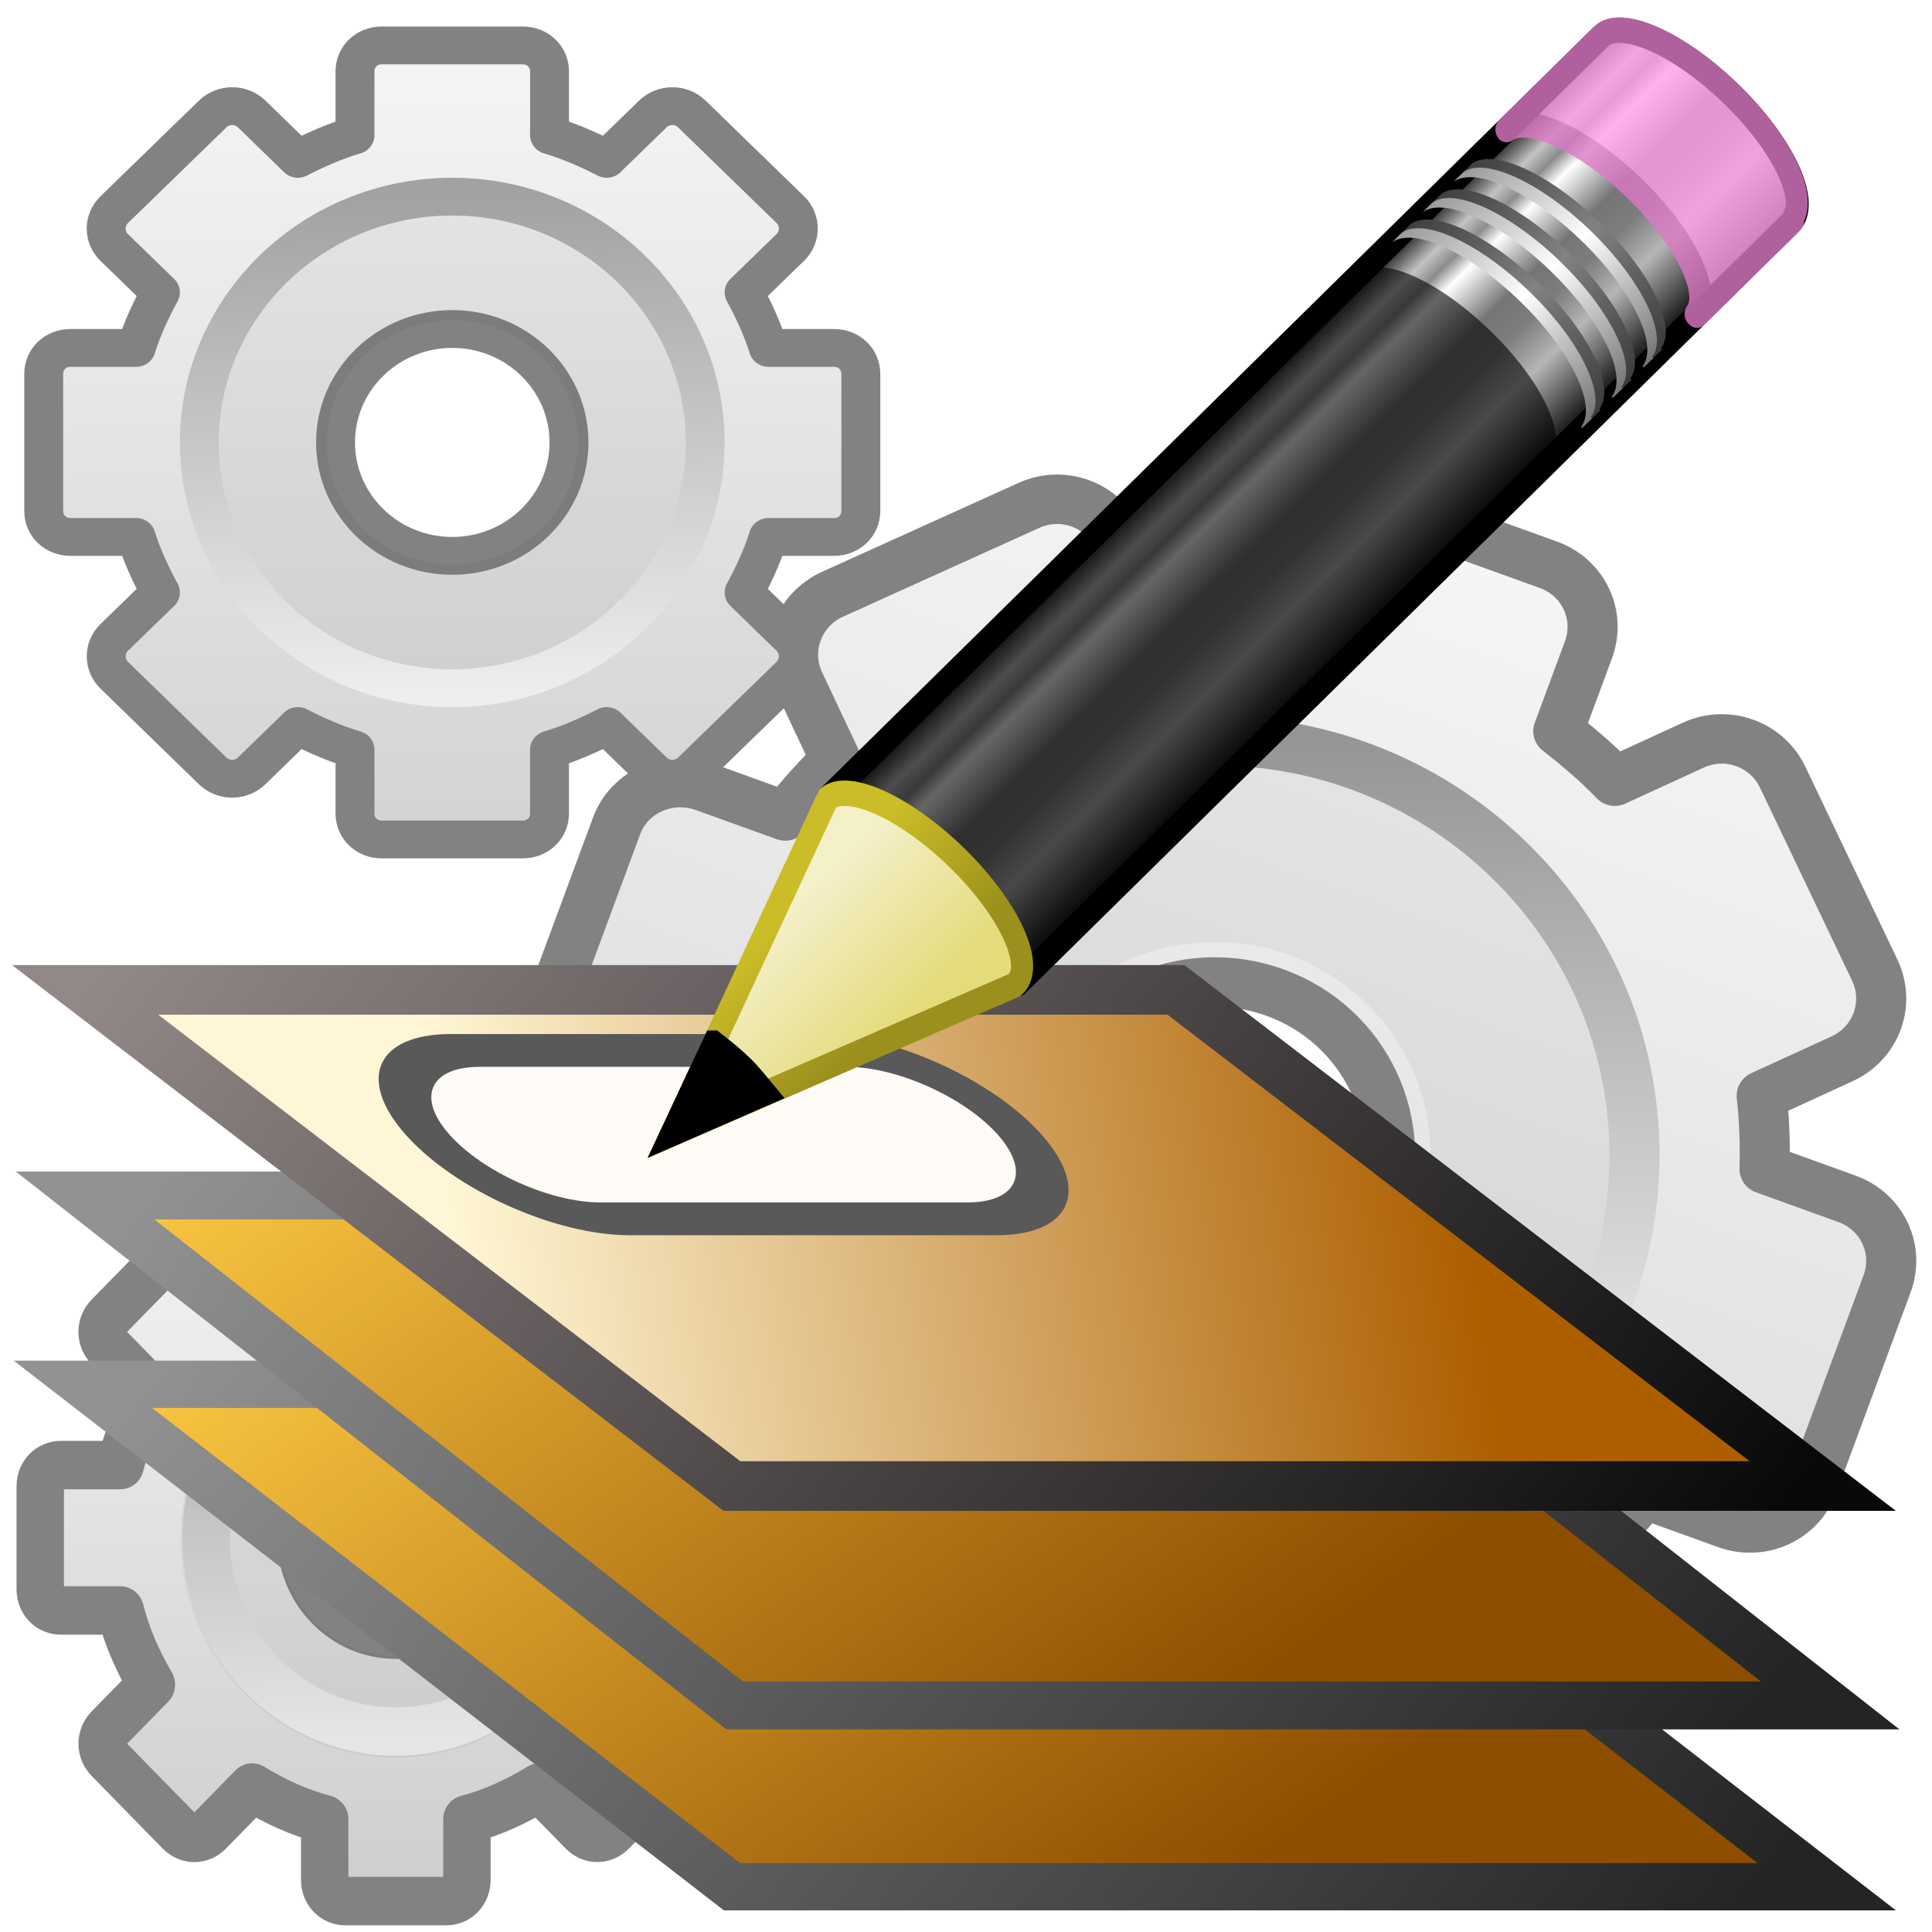
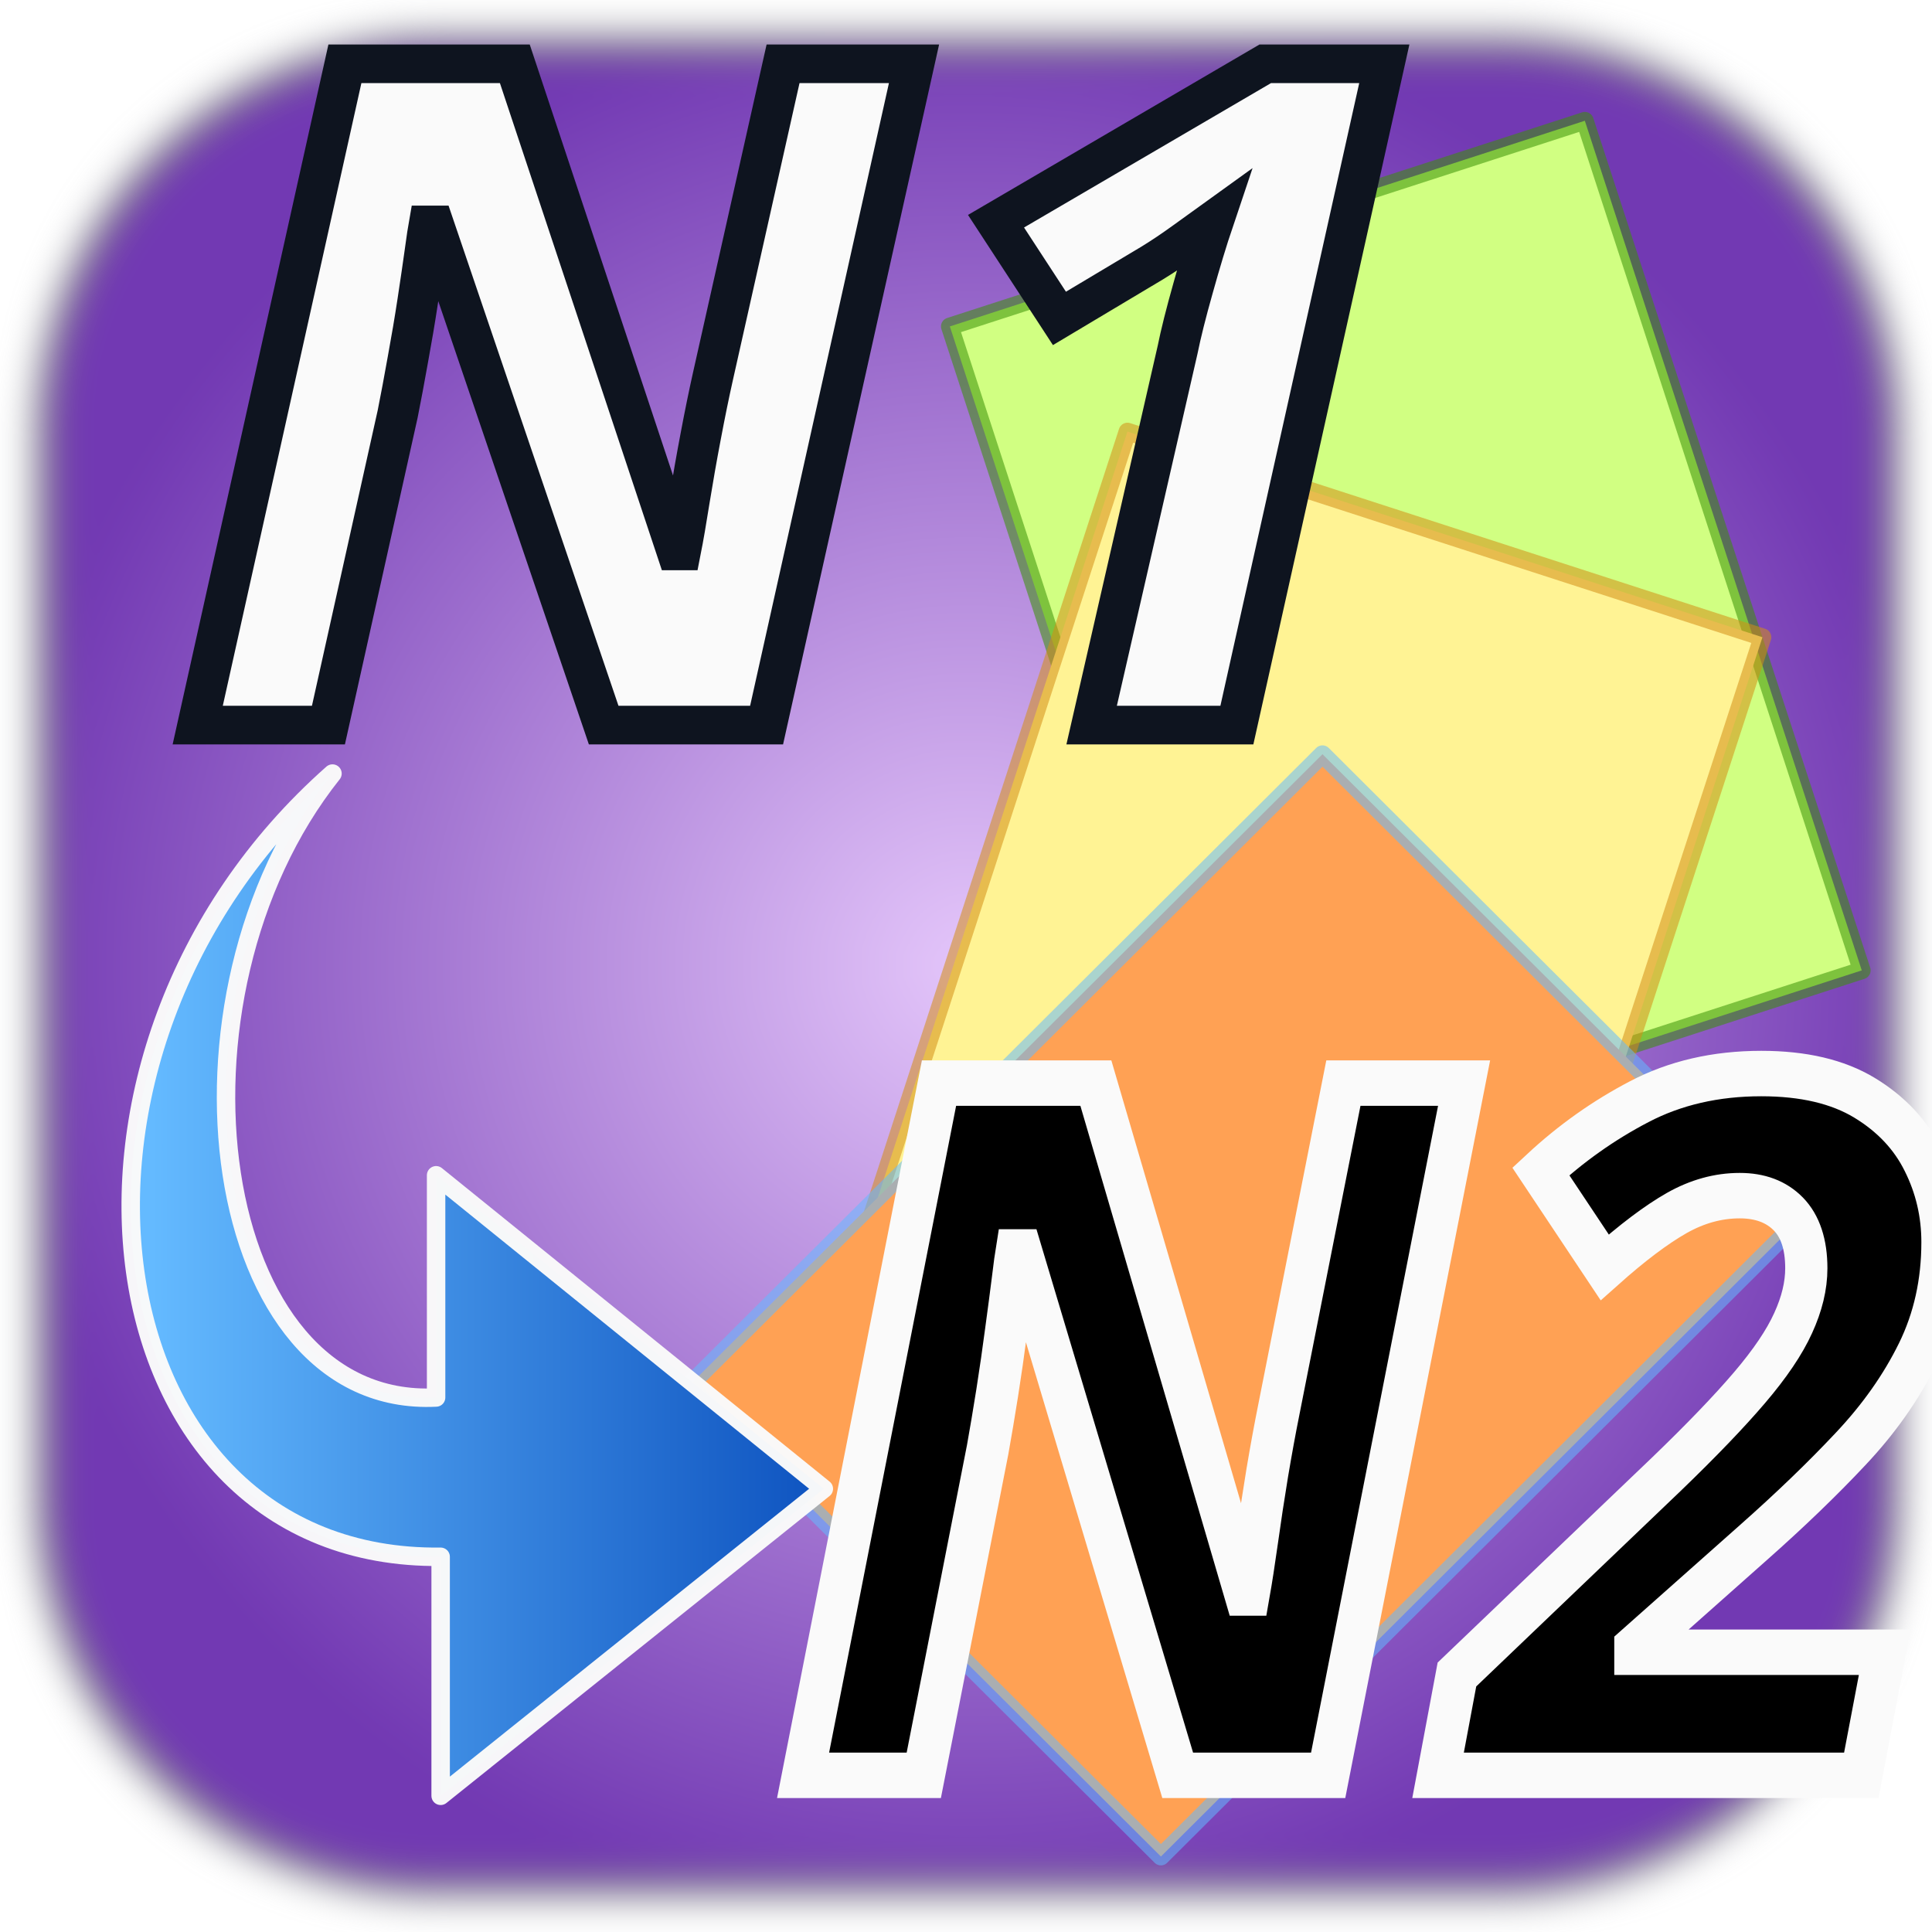
- <svg xmlns="http://www.w3.org/2000/svg" xmlns:xlink="http://www.w3.org/1999/xlink" version="1.1" width="128" height="128" id="svg3277">
-   <defs id="defs3279">
-     <linearGradient id="linearGradient989">
-       <stop id="stop985" offset="0" style="stop-color:#8e4e00;stop-opacity:1" />
-       <stop id="stop987" offset="1" style="stop-color:#f9c440;stop-opacity:1" />
+ <svg xmlns="http://www.w3.org/2000/svg" xmlns:xlink="http://www.w3.org/1999/xlink" width="128" height="128" viewBox="0 0 128 128" version="1.1" id="SVGRoot">
+   <defs id="defs815">
+     <linearGradient id="linearGradient8401">
+       <stop style="stop-color:#e4c6fa;stop-opacity:1" offset="0" id="stop8397" />
+       <stop style="stop-color:#7239b3;stop-opacity:1" offset="1" id="stop8399" />
    </linearGradient>
-     <linearGradient id="linearGradient967">
-       <stop style="stop-color:#242424;stop-opacity:1" offset="0" id="stop963" />
-       <stop style="stop-color:#929292;stop-opacity:1" offset="1" id="stop965" />
+     <linearGradient id="linearGradient13091">
+       <stop offset="0" style="stop-color:#0d52bf;stop-opacity:1" id="stop13083" />
+       <stop offset="1" style="stop-color:#64baff;stop-opacity:1" id="stop13089" />
    </linearGradient>
-     <linearGradient id="linearGradient1748">
-       <stop id="stop1744" offset="0" style="stop-color:#090909;stop-opacity:1" />
-       <stop id="stop1746" offset="1" style="stop-color:#938888;stop-opacity:1" />
+     <linearGradient x1="39.433" y1="15.047" x2="12.224" y2="15.047" id="linearGradient3234-4" xlink:href="#linearGradient2867-449-88-871-390-598-476-591-434-148-57-177" gradientUnits="userSpaceOnUse" gradientTransform="matrix(1.653871,0,0,-2.016147,-10.21628,64.33646)" />
+     <linearGradient id="linearGradient2867-449-88-871-390-598-476-591-434-148-57-177">
+       <stop id="stop3750" style="stop-color:#8cd5ff;stop-opacity:1" offset="0" />
+       <stop id="stop3752" style="stop-color:#64baff;stop-opacity:1" offset="0.262" />
+       <stop id="stop3754" style="stop-color:#3689e6;stop-opacity:1" offset="0.727" />
+       <stop id="stop3756" style="stop-color:#0d52bf;stop-opacity:1" offset="1" />
    </linearGradient>
-     <linearGradient id="linearGradient1558">
-       <stop style="stop-color:#ad5f00;stop-opacity:1" offset="0" id="stop1554" />
-       <stop style="stop-color:#fff6d5;stop-opacity:1" offset="1" id="stop1556" />
-     </linearGradient>
-     <linearGradient id="linearGradient3155">
-       <stop id="stop3157" style="stop-color:#000000;stop-opacity:1" offset="0" />
-       <stop id="stop3171" style="stop-color:#c3c3c3;stop-opacity:1" offset="0.135" />
-       <stop id="stop3173" style="stop-color:#8c8c8c;stop-opacity:1" offset="0.202" />
-       <stop id="stop3163" style="stop-color:#ffffff;stop-opacity:1" offset="0.27" />
-       <stop id="stop3165" style="stop-color:#757575;stop-opacity:1" offset="0.447" />
-       <stop id="stop3167" style="stop-color:#7d7d7d;stop-opacity:1" offset="0.571" />
-       <stop id="stop3169" style="stop-color:#b6b6b6;stop-opacity:1" offset="0.72" />
-       <stop id="stop3159" style="stop-color:#000000;stop-opacity:1" offset="1" />
-     </linearGradient>
-     <linearGradient x1="23.576" y1="25.357" x2="23.576" y2="31.211" id="linearGradient3265" xlink:href="#linearGradient3155" gradientUnits="userSpaceOnUse" gradientTransform="matrix(1.138015,-0.9770483,1.167803,0.9927227,-100.216,7.691628)" spreadMethod="pad" />
-     <linearGradient x1="30.038" y1="24.99" x2="30.038" y2="30" id="linearGradient3260" xlink:href="#linearGradient3240" gradientUnits="userSpaceOnUse" gradientTransform="matrix(1.105845,-0.9494285,1.366701,1.161801,-103.9709,3.045488)" />
-     <linearGradient x1="30.038" y1="24.99" x2="30.038" y2="30" id="linearGradient3257" xlink:href="#linearGradient3223" gradientUnits="userSpaceOnUse" gradientTransform="matrix(1.105845,-0.9494285,1.366701,1.161801,-104.2876,3.317392)" />
-     <linearGradient x1="30.038" y1="24.99" x2="30.038" y2="30" id="linearGradient3254" xlink:href="#linearGradient3240" gradientUnits="userSpaceOnUse" gradientTransform="matrix(1.105845,-0.9494285,1.366701,1.161801,-102.8704,2.100625)" />
-     <linearGradient x1="30.038" y1="24.99" x2="30.038" y2="30" id="linearGradient3251" xlink:href="#linearGradient3223" gradientUnits="userSpaceOnUse" gradientTransform="matrix(1.105845,-0.9494285,1.366701,1.161801,-103.1871,2.372529)" />
-     <linearGradient id="linearGradient3240">
-       <stop id="stop3242" style="stop-color:#3e3e3e;stop-opacity:1" offset="0" />
-       <stop id="stop3244" style="stop-color:#828282;stop-opacity:1" offset="0.5" />
-       <stop id="stop3246" style="stop-color:#3c3c3c;stop-opacity:1" offset="1" />
-     </linearGradient>
-     <linearGradient x1="30.038" y1="24.99" x2="30.038" y2="30" id="linearGradient3248" xlink:href="#linearGradient3240" gradientUnits="userSpaceOnUse" gradientTransform="matrix(1.105845,-0.9494285,1.366701,1.161801,-101.7645,1.151197)" />
-     <linearGradient id="linearGradient3223">
-       <stop id="stop3225" style="stop-color:#999999;stop-opacity:1" offset="0" />
-       <stop id="stop3231" style="stop-color:#ffffff;stop-opacity:1" offset="0.5" />
-       <stop id="stop3227" style="stop-color:#777777;stop-opacity:1" offset="1" />
-     </linearGradient>
-     <linearGradient x1="30.038" y1="24.99" x2="30.038" y2="30" id="linearGradient3245" xlink:href="#linearGradient3223" gradientUnits="userSpaceOnUse" gradientTransform="matrix(1.105845,-0.9494285,1.366701,1.161801,-102.0812,1.423101)" />
-     <linearGradient id="linearGradient3191">
-       <stop id="stop3193" style="stop-color:#cbbd27;stop-opacity:1" offset="0" />
-       <stop id="stop3195" style="stop-color:#9b901d;stop-opacity:1" offset="1" />
-     </linearGradient>
-     <linearGradient x1="5.518" y1="37.372" x2="9.522" y2="41.392" id="linearGradient3270" xlink:href="#linearGradient3191" gradientUnits="userSpaceOnUse" gradientTransform="matrix(0.9291561,0,0,0.7931815,-65.57742,-3.165333)" />
-     <linearGradient id="linearGradient3290">
-       <stop id="stop3292" style="stop-color:#e4db7b;stop-opacity:1" offset="0" />
-       <stop id="stop3294" style="stop-color:#f4f0c8;stop-opacity:1" offset="1" />
-     </linearGradient>
-     <linearGradient x1="9" y1="29.057" x2="9" y2="26.03" id="linearGradient3268" xlink:href="#linearGradient3290" gradientUnits="userSpaceOnUse" gradientTransform="matrix(1.105845,-0.9494285,1.366701,1.161801,-104.3909,3.40609)" />
-     <linearGradient xlink:href="#linearGradient1558" id="linearGradient1560" x1="-69.352" y1="65.041" x2="-91.767" y2="53.002" gradientUnits="userSpaceOnUse" gradientTransform="matrix(2.316664,0,0,1.759034,146.873,26.08514)" />
-     <linearGradient xlink:href="#linearGradient1748" id="linearGradient1742" gradientUnits="userSpaceOnUse" x1="-66.851" y1="76.491" x2="-97.868" y2="46.427" gradientTransform="matrix(2.316664,0,0,1.759034,146.873,26.08514)" />
-     <linearGradient xlink:href="#linearGradient989" id="linearGradient1560-6" x1="-77.816" y1="72.352" x2="-97.11" y2="48.045" gradientUnits="userSpaceOnUse" gradientTransform="matrix(2.326472,0,0,1.781931,132.4404,45.53578)" />
-     <linearGradient xlink:href="#linearGradient967" id="linearGradient1742-3" gradientUnits="userSpaceOnUse" x1="-67.612" y1="76.321" x2="-97.154" y2="47.171" gradientTransform="matrix(2.326472,0,0,1.781931,132.4404,45.53578)" />
-     <linearGradient x1="32.036" y1="19" x2="32.036" y2="47.012" id="linearGradient3326" xlink:href="#linearGradient3309-8" gradientUnits="userSpaceOnUse" gradientTransform="rotate(20.06898,71.53678,-17.8854)" />
-     <linearGradient x1="63.999" y1="3.1" x2="63.999" y2="122.899" id="linearGradient3309-8" gradientUnits="userSpaceOnUse">
-       <stop id="stop3311-4" style="stop-color:#f6f6f6;stop-opacity:1" offset="0" />
-       <stop id="stop3313-8" style="stop-color:#d2d2d2;stop-opacity:1" offset="1" />
-     </linearGradient>
-     <linearGradient x1="25.923" y1="19" x2="25.923" y2="47.045" id="linearGradient3328" xlink:href="#linearGradient3397-1" gradientUnits="userSpaceOnUse" gradientTransform="rotate(20.06898,71.53678,-17.8854)" />
-     <linearGradient id="linearGradient3397-1">
-       <stop id="stop3399-0" style="stop-color:#aaaaaa;stop-opacity:1" offset="0" />
-       <stop id="stop3401-3" style="stop-color:#8c8c8c;stop-opacity:1" offset="1" />
-     </linearGradient>
-     <linearGradient x1="86.133" y1="105.105" x2="84.639" y2="20.895" id="linearGradient2868" xlink:href="#linearGradient5128-0" gradientUnits="userSpaceOnUse" gradientTransform="matrix(0.2014014,0,0,0.2014015,3.110304,3.311705)" />
-     <linearGradient id="linearGradient5128-0">
-       <stop id="stop5130-4" style="stop-color:#ffffff;stop-opacity:1" offset="0" />
-       <stop id="stop5132-4" style="stop-color:#959595;stop-opacity:1" offset="1" />
-     </linearGradient>
-     <linearGradient x1="34" y1="1" x2="34" y2="23" id="linearGradient3218" xlink:href="#linearGradient3309-8" gradientUnits="userSpaceOnUse" gradientTransform="translate(-24.5)" />
-     <linearGradient x1="40" y1="1" x2="40" y2="23.02" id="linearGradient3228" xlink:href="#linearGradient3397-1" gradientUnits="userSpaceOnUse" gradientTransform="translate(-24.5)" />
-     <linearGradient x1="86.133" y1="105.105" x2="84.639" y2="20.895" id="linearGradient3241" xlink:href="#linearGradient5128-6" gradientUnits="userSpaceOnUse" gradientTransform="matrix(0.1562313,0,0,0.1562313,2.001202,2.157432)" />
-     <linearGradient id="linearGradient5128-6">
-       <stop id="stop5130-43" style="stop-color:#eeeeee;stop-opacity:1" offset="0" />
-       <stop id="stop5132-0" style="stop-color:#a2a2a2;stop-opacity:1" offset="1" />
-     </linearGradient>
-     <linearGradient x1="25" y1="0" x2="25" y2="16" id="linearGradient3262" xlink:href="#linearGradient3309-6" gradientUnits="userSpaceOnUse" gradientTransform="translate(-17.05819)" />
-     <linearGradient x1="63.999" y1="3.1" x2="63.999" y2="122.899" id="linearGradient3309-6" gradientUnits="userSpaceOnUse">
-       <stop id="stop3311-2" style="stop-color:#f6f6f6;stop-opacity:1" offset="0" />
-       <stop id="stop3313-9" style="stop-color:#cccccc;stop-opacity:1" offset="1" />
-     </linearGradient>
-     <linearGradient x1="21" y1="0" x2="21" y2="16.005" id="linearGradient3264" xlink:href="#linearGradient3397-1" gradientUnits="userSpaceOnUse" gradientTransform="translate(-17.05819)" />
-     <linearGradient x1="86.133" y1="105.105" x2="84.639" y2="20.895" id="linearGradient3260-6" xlink:href="#linearGradient5128-3" gradientUnits="userSpaceOnUse" gradientTransform="matrix(0.09614231,0,0,0.09614231,1.846893,1.943036)" />
-     <linearGradient id="linearGradient5128-3">
-       <stop id="stop5130-1" style="stop-color:#e5e5e5;stop-opacity:1" offset="0" />
-       <stop id="stop5132-1" style="stop-color:#ababab;stop-opacity:1" offset="1" />
-     </linearGradient>
-     <linearGradient xlink:href="#linearGradient989" id="linearGradient1560-6-3" x1="-77.816" y1="72.352" x2="-97.11" y2="48.045" gradientUnits="userSpaceOnUse" gradientTransform="matrix(2.324855,0,-2.727128e-8,1.77123,114.5439,67.59557)" />
-     <linearGradient xlink:href="#linearGradient967" id="linearGradient1742-3-5" gradientUnits="userSpaceOnUse" x1="-67.612" y1="76.321" x2="-97.154" y2="47.171" gradientTransform="matrix(2.324855,0,-2.727128e-8,1.77123,114.5439,67.59557)" />
+     <filter style="color-interpolation-filters:sRGB" id="filter8235" x="-0.024" width="1.047" y="-0.024" height="1.049">
+       <feGaussianBlur stdDeviation="0.629" id="feGaussianBlur8237" />
+     </filter>
+     <linearGradient xlink:href="#linearGradient13091" id="linearGradient13081" gradientUnits="userSpaceOnUse" gradientTransform="matrix(1.653871,0,0,-2.016147,-10.21628,64.33646)" x1="39.433" y1="15.047" x2="12.224" y2="15.047" />
+     <radialGradient xlink:href="#linearGradient8401" id="radialGradient8403" cx="32" cy="30.894" fx="32" fy="30.894" r="33.509" gradientTransform="matrix(1,0,0,0.966986,0,1.019926)" gradientUnits="userSpaceOnUse" />
  </defs>
-   <g id="g979" transform="matrix(2.503561,0,0,2.553807,-24.66964,-24.98321)">
-     <g id="layer1-1" transform="matrix(1.325735,0,0,1.28262,20.78824,19.22555)">
-       <path style="display:block;overflow:visible;visibility:visible;fill:url(#linearGradient3326);fill-opacity:1;fill-rule:nonzero;stroke:#828282;stroke-width:1;stroke-linecap:butt;stroke-linejoin:round;stroke-miterlimit:4;stroke-dasharray:none;stroke-dashoffset:0;stroke-opacity:1;marker:none;enable-background:accumulate" id="rect2576" d="m 18.637,2.591 c -0.703,-0.257 -1.496,0.087 -1.753,0.79 l -0.601,1.644 c -0.499,-0.013 -0.994,0.002 -1.485,0.057 L 14.072,3.518 C 13.757,2.839 12.961,2.548 12.282,2.864 L 8.365,4.66 C 7.686,4.976 7.395,5.772 7.711,6.451 l 0.727,1.563 C 8.072,8.359 7.744,8.744 7.427,9.142 L 5.812,8.552 C 5.109,8.295 4.317,8.639 4.06,9.342 L 2.58,13.393 c -0.257,0.703 0.127,1.477 0.83,1.734 l 1.614,0.59 c -0.013,0.509 -0.011,1.014 0.046,1.514 l -1.563,0.727 c -0.679,0.316 -0.97,1.112 -0.654,1.791 l 1.836,3.898 c 0.316,0.679 1.112,0.97 1.791,0.654 l 1.563,-0.727 c 0.34,0.358 0.708,0.689 1.098,1 l -0.601,1.644 c -0.257,0.703 0.127,1.477 0.83,1.734 l 4.021,1.469 c 0.703,0.257 1.466,-0.098 1.723,-0.801 l 0.601,-1.644 c 0.509,0.013 1.014,0.011 1.514,-0.046 l 0.727,1.563 c 0.316,0.679 1.112,0.97 1.791,0.654 l 3.917,-1.796 c 0.679,-0.316 0.97,-1.112 0.654,-1.791 l -0.745,-1.603 c 0.358,-0.34 0.689,-0.708 1,-1.098 l 1.644,0.601 c 0.703,0.257 1.466,-0.098 1.723,-0.801 l 1.48,-4.051 c 0.257,-0.703 -0.098,-1.466 -0.801,-1.723 l -1.644,-0.601 c 0.013,-0.499 -0.003,-0.994 -0.057,-1.485 l 1.603,-0.745 C 29.201,13.738 29.492,12.942 29.176,12.263 L 27.34,8.365 C 27.024,7.686 26.228,7.395 25.549,7.711 L 23.986,8.438 C 23.641,8.072 23.256,7.744 22.858,7.427 L 23.459,5.783 C 23.716,5.08 23.361,4.317 22.658,4.06 Z M 17.201,12.713 c 1.815,0.663 2.749,2.674 2.086,4.489 -0.663,1.815 -2.674,2.749 -4.489,2.086 -1.815,-0.663 -2.749,-2.674 -2.086,-4.489 0.663,-1.815 2.674,-2.749 4.489,-2.086 z" />
-       <path style="opacity:0.05;fill:#000000;fill-opacity:1;stroke:none" id="path3315" d="m 16,8 c -4.411,0 -8,3.589 -8,8 0,4.411 3.589,8 8,8 C 20.411,24 24,20.411 24,16 24,11.589 20.411,8 16,8 Z m 0,3.692 c 2.378,0 4.308,1.93 4.308,4.308 0,2.378 -1.93,4.308 -4.308,4.308 -2.378,0 -4.308,-1.93 -4.308,-4.308 0,-2.378 1.93,-4.308 4.308,-4.308 z" />
-       <path style="fill:none;stroke:url(#linearGradient2868);stroke-width:1;stroke-miterlimit:4;stroke-dasharray:none" id="path28" d="m 16,7.621 c -4.62,0 -8.379,3.759 -8.379,8.379 0,4.62 3.759,8.379 8.379,8.379 4.62,0 8.379,-3.759 8.379,-8.379 0,-4.62 -3.759,-8.379 -8.379,-8.379 z" />
-     </g>
+   <g id="layer1" transform="translate(0,64)">
+     <rect style="opacity:1;fill:url(#radialGradient8403);fill-opacity:1;fill-rule:nonzero;stroke:#7e8087;stroke-width:0.699;stroke-linejoin:miter;stroke-miterlimit:0.3;stroke-dasharray:none;stroke-opacity:1;paint-order:markers fill stroke;filter:url(#filter8235)" id="rect8054" width="64" height="61.787" x="0" y="0" ry="13.007" rx="13.623" transform="matrix(1.912996,0,0,1.975292,2.906124,-61.03543)" />
+     <rect y="-20.92" x="72.963" height="59.205" width="44.222" id="rect1376-3" style="display:inline;opacity:1;fill:#d1ff82;fill-opacity:1;stroke:#3a9104;stroke-width:1.173;stroke-linejoin:round;stroke-miterlimit:4;stroke-dasharray:none;stroke-opacity:0.543" transform="matrix(0.9513406,-0.3081412,0.3098948,0.9507709,0,0)" />
+     <rect y="-56.703" x="60.048" height="59.205" width="44.222" id="rect1376-6" style="display:inline;opacity:1;fill:#fff394;fill-opacity:1;stroke:#d48e15;stroke-width:1.173;stroke-linejoin:round;stroke-miterlimit:4;stroke-dasharray:none;stroke-opacity:0.543" transform="matrix(0.9513406,0.3081412,-0.3098948,0.9507709,0,0)" />
+     <rect y="-71.796" x="51.92" height="59.28" width="44.166" id="rect1376" style="display:inline;opacity:1;fill:#ffa154;fill-opacity:1;stroke:#64baff;stroke-width:1.173;stroke-linejoin:round;stroke-miterlimit:4;stroke-dasharray:none;stroke-opacity:0.543" transform="matrix(0.708215,0.7059969,-0.708215,0.7059969,0,0)" />
+     <text xml:space="preserve" style="font-style:italic;font-variant:normal;font-weight:bold;font-stretch:normal;font-size:62.99px;line-height:1.25;font-family:'Courier 10 Pitch';-inkscape-font-specification:'Courier 10 Pitch, Bold Italic';font-variant-ligatures:normal;font-variant-caps:normal;font-variant-numeric:normal;font-feature-settings:normal;text-align:start;letter-spacing:0px;word-spacing:0px;writing-mode:lr-tb;text-anchor:start;fill:#fafafa;fill-opacity:1;stroke:#0e141f;stroke-width:2.625;" x="11.123" y="-16.383" id="text6110" transform="scale(1.026438,0.9742432)">
+       <tspan id="tspan6116" x="11.123" y="-16.383" style="stroke-width:2.625;fill:#fafafa;stroke:#0e141f;">N1</tspan>
+     </text>
+     <text xml:space="preserve" style="font-style:italic;font-variant:normal;font-weight:bold;font-stretch:normal;font-size:61.911px;line-height:1.25;font-family:'Courier 10 Pitch';-inkscape-font-specification:'Courier 10 Pitch, Bold Italic';font-variant-ligatures:normal;font-variant-caps:normal;font-variant-numeric:normal;font-feature-settings:normal;text-align:start;letter-spacing:0px;word-spacing:0px;writing-mode:lr-tb;text-anchor:start;fill:#000000;fill-opacity:1;stroke:#fafafa;stroke-width:2.902;" x="53.594" y="51.68" id="text6114" transform="scale(0.9638273,1.03753)">
+       <tspan id="tspan6112" x="53.594" y="51.68" style="stroke-width:2.902;stroke:#fafafa;">N2</tspan>
+     </text>
+     <path style="display:block;overflow:visible;visibility:visible;fill:url(#linearGradient13081);fill-opacity:1;fill-rule:nonzero;stroke:#fafafa;stroke-width:1.222;stroke-linecap:butt;stroke-linejoin:round;stroke-miterlimit:7;stroke-dasharray:none;stroke-dashoffset:0;stroke-opacity:0.977;marker:none" id="path3503-2-0" d="M 22.028,-12.75 C 1.028,5.817 5.787,39.421 29.194,39.141 V 54.977 L 54.581,34.636 28.893,13.865 V 28.588 C 13.796,29.355 10.172,2.132 22.028,-12.75 Z" />
  </g>
-   <g id="g2486" transform="matrix(2.57781,0,0,2.505016,-0.9702261,-0.7477619)">
-     <path style="display:block;overflow:visible;visibility:visible;fill:url(#linearGradient3218);fill-opacity:1;fill-rule:nonzero;stroke:#828282;stroke-width:1;stroke-linecap:butt;stroke-linejoin:round;stroke-miterlimit:4;stroke-dasharray:none;stroke-dashoffset:0;stroke-opacity:1;marker:none;enable-background:accumulate" id="rect2426" d="M 10.188,1.5 C 9.799,1.5 9.5,1.799 9.5,2.188 V 3.875 C 8.988,4.032 8.497,4.254 8.031,4.5 L 6.844,3.312 c -0.275,-0.275 -0.725,-0.275 -1,0 L 3.312,5.844 c -0.275,0.275 -0.275,0.725 0,1 L 4.5,8.031 C 4.254,8.497 4.032,8.988 3.875,9.5 H 2.188 C 1.799,9.5 1.5,9.799 1.5,10.188 v 3.625 C 1.5,14.201 1.799,14.5 2.188,14.5 H 3.875 c 0.157,0.512 0.379,1.003 0.625,1.469 l -1.188,1.188 c -0.275,0.275 -0.275,0.725 0,1 l 2.531,2.531 c 0.275,0.275 0.725,0.275 1,0 L 8.031,19.5 C 8.497,19.746 8.988,19.968 9.5,20.125 v 1.688 c 0,0.388 0.299,0.688 0.688,0.688 h 3.625 C 14.201,22.5 14.5,22.201 14.5,21.812 V 20.125 c 0.512,-0.157 1.003,-0.379 1.469,-0.625 l 1.188,1.188 c 0.275,0.275 0.725,0.275 1,0 l 2.531,-2.531 c 0.275,-0.275 0.275,-0.725 0,-1 L 19.5,15.969 C 19.746,15.503 19.968,15.012 20.125,14.5 h 1.688 c 0.388,0 0.688,-0.299 0.688,-0.688 v -3.625 C 22.5,9.799 22.201,9.5 21.812,9.5 H 20.125 C 19.968,8.988 19.746,8.497 19.5,8.031 l 1.188,-1.188 c 0.275,-0.275 0.275,-0.725 0,-1 L 18.156,3.312 c -0.275,-0.275 -0.725,-0.275 -1,0 L 15.969,4.5 C 15.503,4.254 15.012,4.032 14.5,3.875 V 2.188 C 14.5,1.799 14.201,1.5 13.812,1.5 Z M 12,9 c 1.656,0 3,1.344 3,3 0,1.656 -1.344,3 -3,3 -1.656,0 -3,-1.344 -3,-3 0,-1.656 1.344,-3 3,-3 z" />
-     <path style="opacity:0.05;fill:#000000;fill-opacity:1;stroke:none" id="path3315-9" d="m 12,6 c -3.308,-2e-7 -6,2.692 -6,6 0,3.308 2.692,6 6,6 3.308,-1e-6 6,-2.692 6,-6 0,-3.308 -2.692,-6 -6,-6 z m 0,2.769 c 1.783,0 3.231,1.447 3.231,3.231 0,1.783 -1.447,3.231 -3.231,3.231 -1.783,0 -3.231,-1.447 -3.231,-3.231 0,-1.783 1.447,-3.231 3.231,-3.231 z" />
-     <path style="fill:none;stroke:url(#linearGradient3241);stroke-width:1;stroke-miterlimit:4;stroke-dasharray:none" id="path28-2" d="m 12,5.5 c -3.584,0 -6.5,2.916 -6.5,6.5 C 5.5,15.584 8.416,18.5 12,18.5 15.584,18.5 18.5,15.584 18.5,12 18.5,8.416 15.584,5.5 12,5.5 Z" />
-   </g>
-   <g transform="matrix(3.141034,0,0,3.209778,1.095681,76.20184)" id="layer1-0">
-     <g id="g2479">
-       <path d="M 6.938,0.5 C 6.689,0.5 6.5,0.689 6.5,0.938 v 1.25 C 5.946,2.33 5.449,2.559 4.969,2.844 L 4.062,1.938 c -0.176,-0.176 -0.449,-0.176 -0.625,0 l -1.5,1.5 c -0.176,0.176 -0.176,0.449 0,0.625 L 2.844,4.969 C 2.559,5.449 2.33,5.946 2.188,6.5 h -1.25 C 0.689,6.5 0.5,6.689 0.5,6.938 v 2.125 c 1e-8,0.248 0.189,0.438 0.438,0.438 h 1.25 c 0.142,0.554 0.372,1.051 0.656,1.531 L 1.938,11.938 c -0.176,0.176 -0.176,0.449 0,0.625 l 1.5,1.5 c 0.176,0.176 0.449,0.176 0.625,0 L 4.969,13.156 C 5.449,13.441 5.946,13.67 6.5,13.812 v 1.25 c 1e-7,0.248 0.189,0.438 0.438,0.438 h 2.125 C 9.311,15.5 9.5,15.311 9.5,15.062 v -1.25 c 0.554,-0.142 1.051,-0.372 1.531,-0.656 l 0.906,0.906 c 0.176,0.176 0.449,0.176 0.625,0 l 1.5,-1.5 c 0.176,-0.176 0.176,-0.449 0,-0.625 L 13.156,11.031 C 13.441,10.551 13.67,10.054 13.812,9.5 h 1.25 C 15.311,9.5 15.5,9.311 15.5,9.062 V 6.938 C 15.5,6.689 15.311,6.5 15.062,6.5 h -1.25 C 13.67,5.946 13.441,5.449 13.156,4.969 L 14.062,4.062 c 0.176,-0.176 0.176,-0.449 0,-0.625 l -1.5,-1.5 c -0.176,-0.176 -0.449,-0.176 -0.625,0 L 11.031,2.844 C 10.551,2.559 10.054,2.33 9.5,2.188 v -1.25 C 9.5,0.689 9.311,0.5 9.062,0.5 Z M 8,6 c 1.104,0 2,0.896 2,2 0,1.104 -0.896,2 -2,2 C 6.896,10 6,9.104 6,8 6,6.896 6.896,6 8,6 Z" id="path2426" style="display:block;overflow:visible;visibility:visible;fill:url(#linearGradient3262);fill-opacity:1;fill-rule:nonzero;stroke:#828282;stroke-width:1;stroke-linecap:butt;stroke-linejoin:round;stroke-miterlimit:4;stroke-dasharray:none;stroke-dashoffset:0;stroke-opacity:1;marker:none;enable-background:accumulate" />
-       <path d="M 8,3.465 C 5.499,3.465 3.465,5.499 3.465,8 3.465,10.501 5.499,12.535 8,12.535 10.501,12.535 12.535,10.501 12.535,8 12.535,5.499 10.501,3.465 8,3.465 Z M 8,5.558 c 1.348,0 2.442,1.094 2.442,2.442 0,1.348 -1.094,2.442 -2.442,2.442 C 6.652,10.442 5.558,9.348 5.558,8 5.558,6.652 6.652,5.558 8,5.558 Z" id="path3315-3" style="opacity:0.05;fill:#000000;fill-opacity:1;stroke:none" />
-       <path d="M 8,4 C 5.794,4 4,5.794 4,8 4,10.206 5.794,12 8,12 10.206,12 12,10.206 12,8 12,5.794 10.206,4 8,4 Z" id="path28-4" style="fill:none;stroke:url(#linearGradient3260-6);stroke-width:1;stroke-miterlimit:4;stroke-dasharray:none" />
-     </g>
-   </g>
-   <rect style="fill:url(#linearGradient1560-6-3);fill-opacity:1;stroke:url(#linearGradient1742-3-5);stroke-width:5.12;stroke-linejoin:miter;stroke-miterlimit:4;stroke-dasharray:none;stroke-opacity:1;paint-order:markers fill stroke" id="rect1552-2-6" width="72.527" height="54.379" x="-112.984" y="149.828" transform="matrix(1,0,0.7907626,0.612123,0,0)" />
-   <rect style="fill:url(#linearGradient1560-6);fill-opacity:1;stroke:url(#linearGradient1742-3);stroke-width:5.137;stroke-linejoin:miter;stroke-miterlimit:4;stroke-dasharray:none;stroke-opacity:1;paint-order:markers fill stroke" id="rect1552-2" width="72.577" height="54.708" x="-95.246" y="128.265" transform="matrix(1,0,0.7865603,0.6175135,0,0)" />
-   <rect style="opacity:1;fill:url(#linearGradient1560);fill-opacity:1;stroke:url(#linearGradient1742);stroke-width:5.401;stroke-linejoin:miter;stroke-miterlimit:4;stroke-dasharray:none;stroke-opacity:1;paint-order:markers fill stroke" id="rect1552" width="72.271" height="54.005" x="-79.854" y="107.751" transform="matrix(1,0,0.7934396,0.6086489,0,0)" clip-path="none" />
-   <rect style="opacity:1;fill:#fffcf7;fill-opacity:1;stroke:#595959;stroke-width:2.907;stroke-linejoin:round;stroke-miterlimit:4;stroke-dasharray:none;stroke-opacity:1" id="rect1016" width="39.229" height="14.921" x="-38.439" y="93.081" ry="7.46" transform="matrix(1,0,0.6640633,0.7476764,0,0)" />
-   <g id="g1014" transform="matrix(1.845419,0,0,2.116763,161.7232,6.390345)">
-     <path d="m -57.913,21.955 c 0.765,-0.502 2.798,0.312 4.626,1.866 1.824,1.55 2.74,3.247 2.165,3.907 -0.002,0.003 0.045,0.034 0.043,0.036 L -23.329,3.939 c 0.705,-0.605 -0.252,-2.399 -2.138,-4.002 -1.886,-1.603 -3.991,-2.412 -4.695,-1.807 z" id="rect2383" style="fill:url(#linearGradient3265);fill-opacity:1;stroke:#000000;stroke-width:0.795;stroke-linecap:butt;stroke-linejoin:round;stroke-miterlimit:4;stroke-dasharray:none;stroke-dashoffset:0;stroke-opacity:1" />
-     <path d="m -33.55,1.038 c 0.765,-0.502 2.798,0.312 4.626,1.866 1.824,1.55 2.74,3.247 2.165,3.907 -0.002,0.003 0.045,0.034 0.043,0.036 l 3.387,-2.908 0.069,-0.059 c 0.002,-0.002 -0.045,-0.034 -0.043,-0.036 0.576,-0.659 -0.341,-2.356 -2.165,-3.907 -1.828,-1.554 -3.862,-2.369 -4.626,-1.866 l -0.069,0.059 -3.387,2.908 z" id="rect3175" style="opacity:0.8;fill:#ff9de8;fill-opacity:1;stroke:#dd78c5;stroke-width:0.795;stroke-linecap:butt;stroke-linejoin:round;stroke-miterlimit:4;stroke-dasharray:none;stroke-dashoffset:0;stroke-opacity:1" />
-     <path d="m -57.913,21.955 c 0.765,-0.502 2.798,0.312 4.626,1.866 1.824,1.55 2.74,3.247 2.165,3.907 -0.002,0.003 0.045,0.034 0.043,0.036 l 19.11,-16.407 0.069,-0.059 c 0.002,-0.003 -0.045,-0.034 -0.043,-0.036 0.576,-0.659 -0.341,-2.356 -2.165,-3.907 -1.828,-1.554 -3.862,-2.369 -4.626,-1.866 l -0.069,0.059 L -57.913,21.955 Z" id="path3208" style="opacity:0.6;fill:#000000;fill-opacity:1;stroke:none;stroke-width:0.877" />
-     <path d="m -37.346,4.297 c 0.765,-0.502 2.798,0.312 4.626,1.866 1.824,1.55 2.74,3.247 2.165,3.907 -0.002,0.003 0.045,0.034 0.043,0.036 l 0.346,-0.297 c 0.002,-0.003 -0.045,-0.034 -0.043,-0.036 C -29.634,9.113 -30.55,7.416 -32.374,5.866 -34.202,4.312 -36.235,3.498 -37,4 l -0.346,0.297 z" id="path3233" style="fill:url(#linearGradient3260);fill-opacity:1;stroke:none;stroke-width:0.877" />
-     <path d="m -37.662,4.569 c 0.765,-0.502 2.798,0.312 4.626,1.866 1.824,1.55 2.74,3.247 2.165,3.907 -0.002,0.003 0.045,0.034 0.043,0.036 l 0.346,-0.297 c 0.002,-0.003 -0.045,-0.034 -0.043,-0.036 0.576,-0.659 -0.341,-2.356 -2.165,-3.907 -1.828,-1.554 -3.862,-2.369 -4.626,-1.866 z" id="path3216" style="fill:url(#linearGradient3257);fill-opacity:1;stroke:none;stroke-width:0.877" />
-     <path d="m -36.245,3.352 c 0.765,-0.502 2.798,0.312 4.626,1.866 1.824,1.55 2.74,3.247 2.165,3.907 -0.002,0.003 0.045,0.034 0.043,0.036 l 0.346,-0.297 c 0.002,-0.003 -0.045,-0.034 -0.043,-0.036 0.576,-0.659 -0.341,-2.356 -2.165,-3.907 -1.828,-1.554 -3.861,-2.369 -4.626,-1.866 z" id="path3248" style="fill:url(#linearGradient3254);fill-opacity:1;stroke:none;stroke-width:0.877" />
-     <path d="m -36.562,3.624 c 0.765,-0.502 2.798,0.312 4.626,1.866 1.824,1.55 2.74,3.247 2.165,3.907 -0.002,0.003 0.045,0.034 0.043,0.036 l 0.346,-0.297 c 0.002,-0.003 -0.045,-0.034 -0.043,-0.036 0.576,-0.659 -0.341,-2.356 -2.165,-3.907 -1.828,-1.554 -3.862,-2.369 -4.626,-1.866 l -0.346,0.297 z" id="path3250" style="fill:url(#linearGradient3251);fill-opacity:1;stroke:none;stroke-width:0.877" />
-     <path d="m -35.139,2.402 c 0.765,-0.502 2.798,0.312 4.626,1.866 1.824,1.55 2.74,3.247 2.165,3.907 -0.002,0.003 0.045,0.034 0.043,0.036 l 0.346,-0.297 c 0.002,-0.003 -0.045,-0.034 -0.043,-0.036 0.576,-0.659 -0.341,-2.356 -2.165,-3.907 -1.828,-1.554 -3.862,-2.369 -4.626,-1.866 z" id="path3256" style="fill:url(#linearGradient3248);fill-opacity:1;stroke:none;stroke-width:0.877" />
-     <path d="m -35.456,2.674 c 0.765,-0.502 2.798,0.312 4.626,1.866 1.824,1.55 2.74,3.247 2.165,3.907 -0.002,0.003 0.045,0.034 0.043,0.036 l 0.346,-0.297 c 0.002,-0.003 -0.045,-0.034 -0.043,-0.036 0.576,-0.659 -0.341,-2.356 -2.165,-3.907 -1.828,-1.554 -3.862,-2.369 -4.626,-1.866 l -0.346,0.297 z" id="path3258" style="fill:url(#linearGradient3245);fill-opacity:1;stroke:none;stroke-width:0.877" />
-     <path d="m -63.532,32.482 12.313,-4.665 0.108,-0.092 c 0.576,-0.659 -0.354,-2.356 -2.178,-3.906 -1.828,-1.554 -3.859,-2.364 -4.624,-1.861 z" id="path3270" style="fill:url(#linearGradient3268);fill-opacity:1;fill-rule:evenodd;stroke:url(#linearGradient3270);stroke-width:0.795;stroke-linecap:butt;stroke-linejoin:miter;stroke-miterlimit:4;stroke-dasharray:none;stroke-opacity:1" />
-     <path d="m -62.01,29.632 -1.522,2.839 3.359,-1.278 c -0.251,-0.261 -0.481,-0.527 -0.785,-0.785 -0.35,-0.297 -0.697,-0.536 -1.051,-0.776 z" id="path3281" style="fill:#000000;fill-opacity:1;fill-rule:evenodd;stroke:#000000;stroke-width:0.795;stroke-linecap:butt;stroke-linejoin:miter;stroke-miterlimit:4;stroke-dasharray:none;stroke-opacity:1" />
-   </g>
+   <g id="layer2" transform="translate(0,64)" />
+   <g id="g26884" transform="translate(0,64)" />
</svg>
